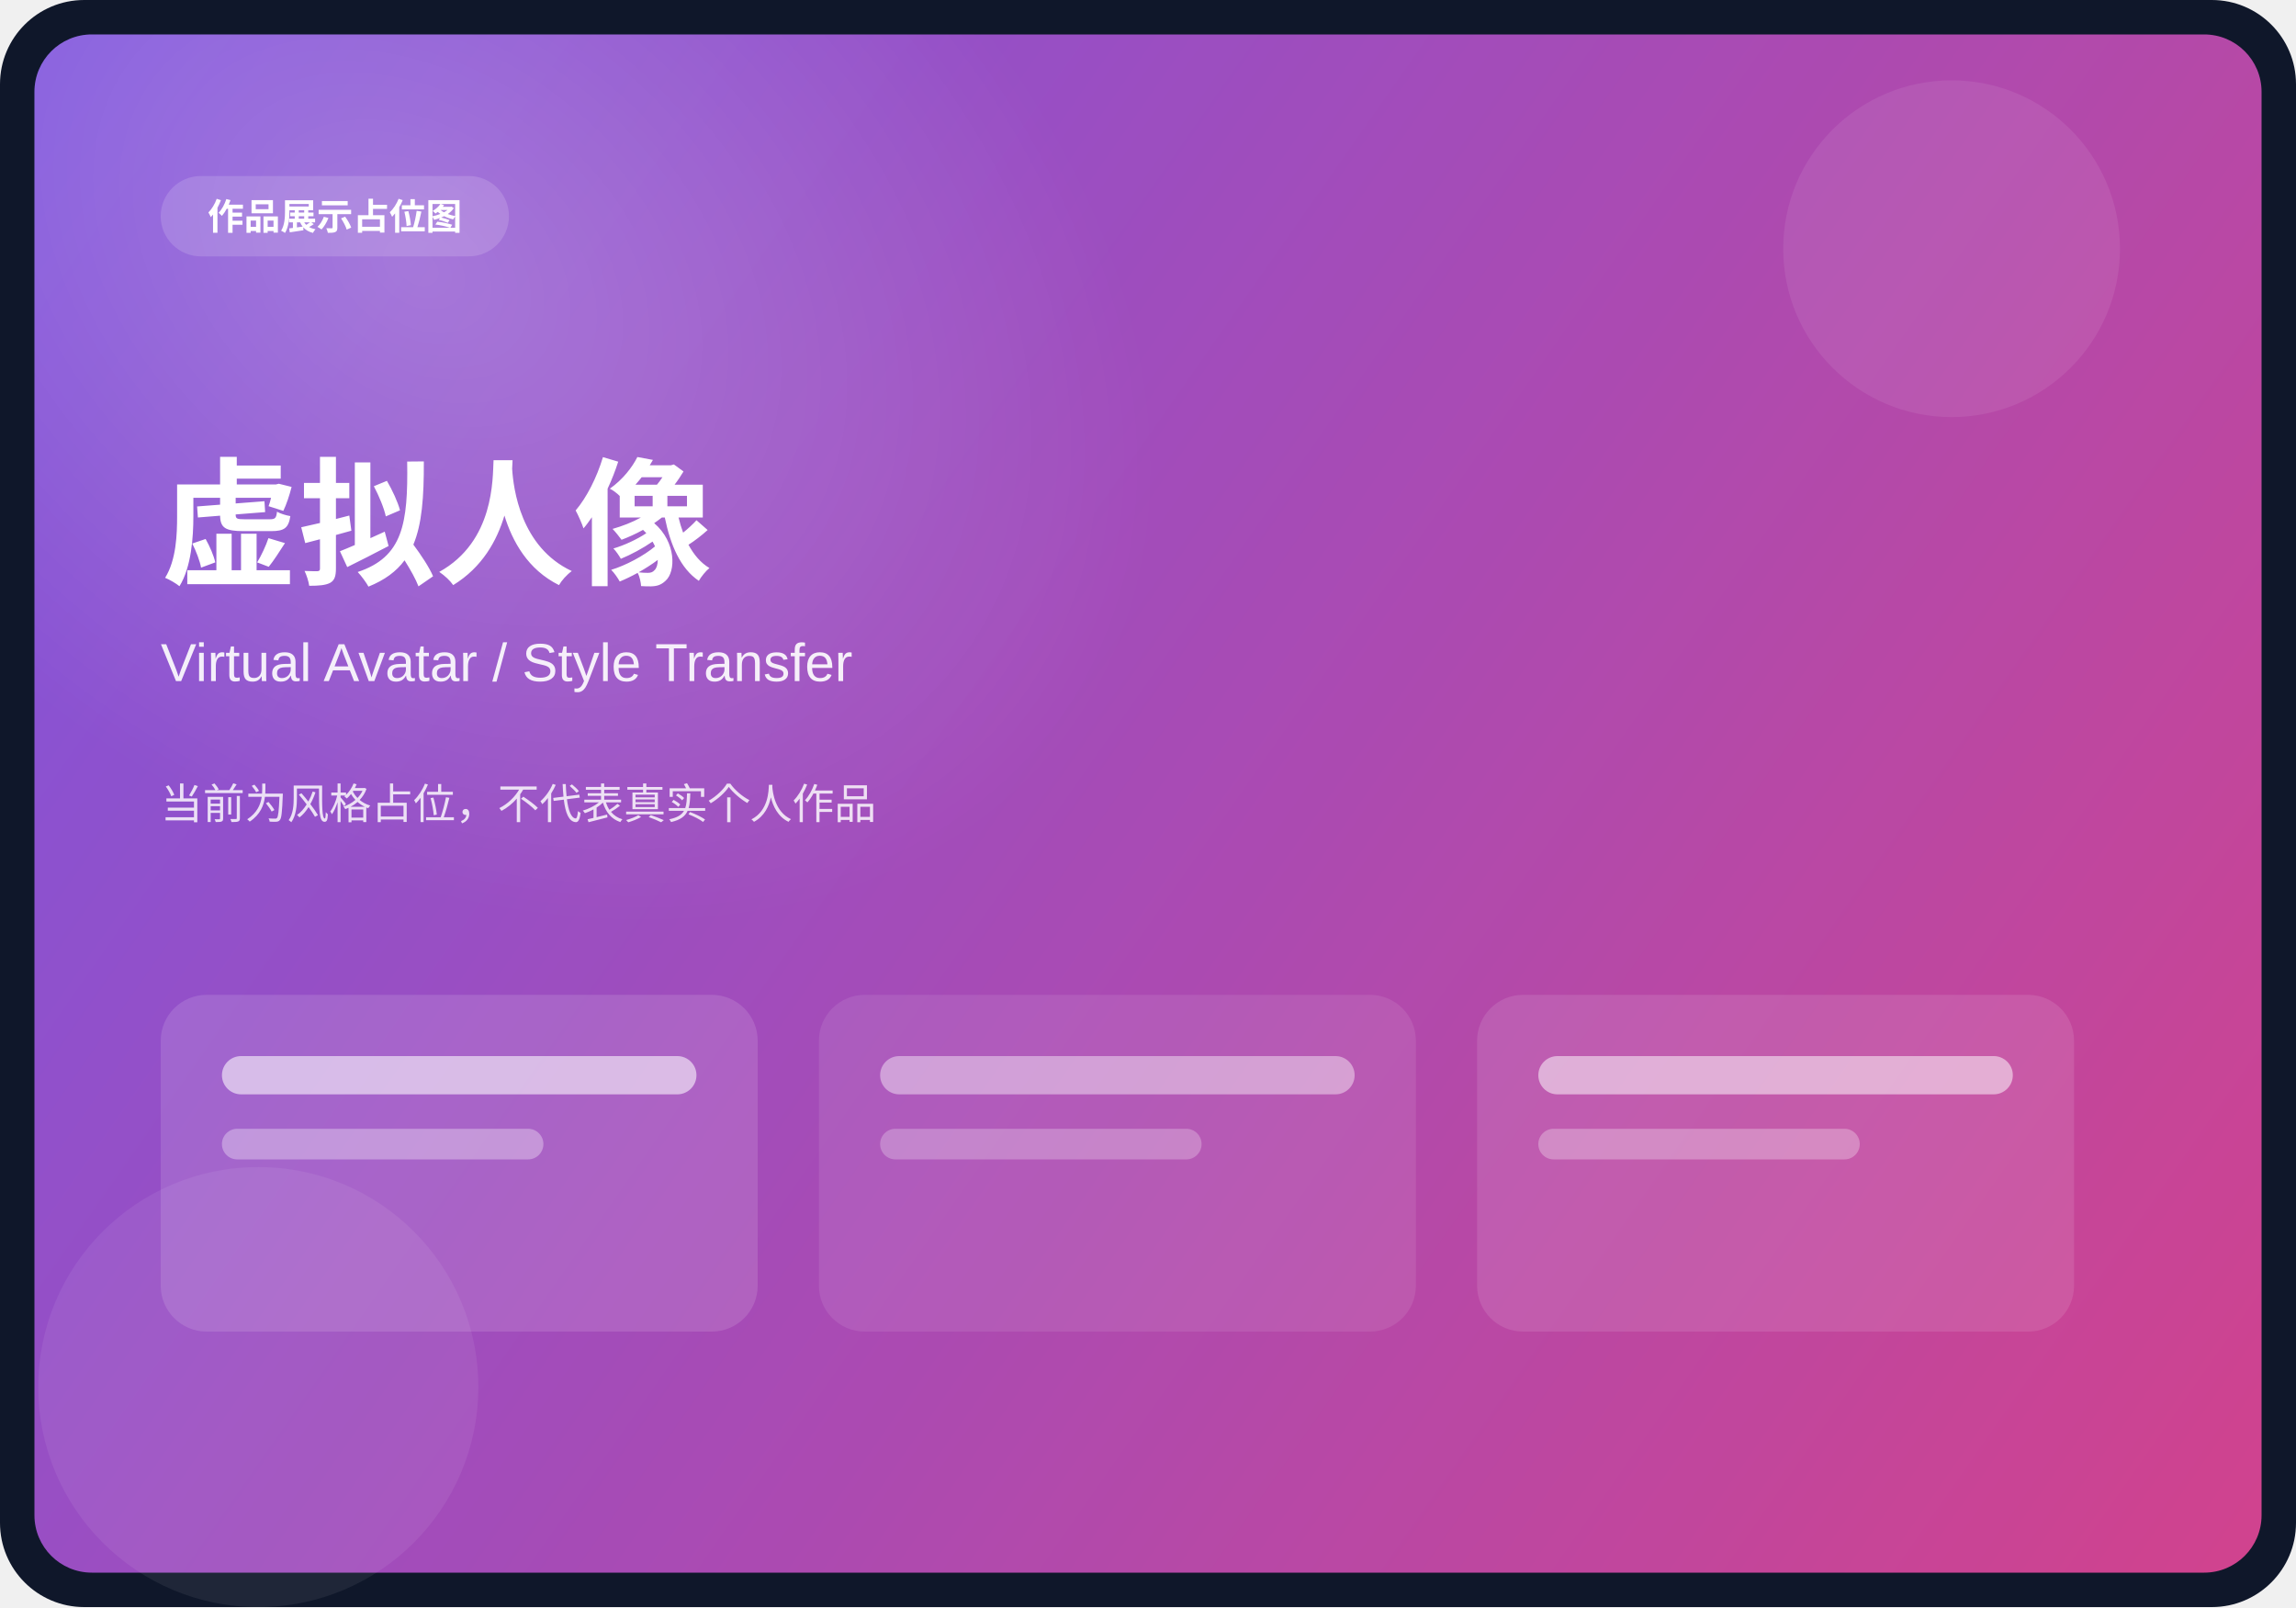
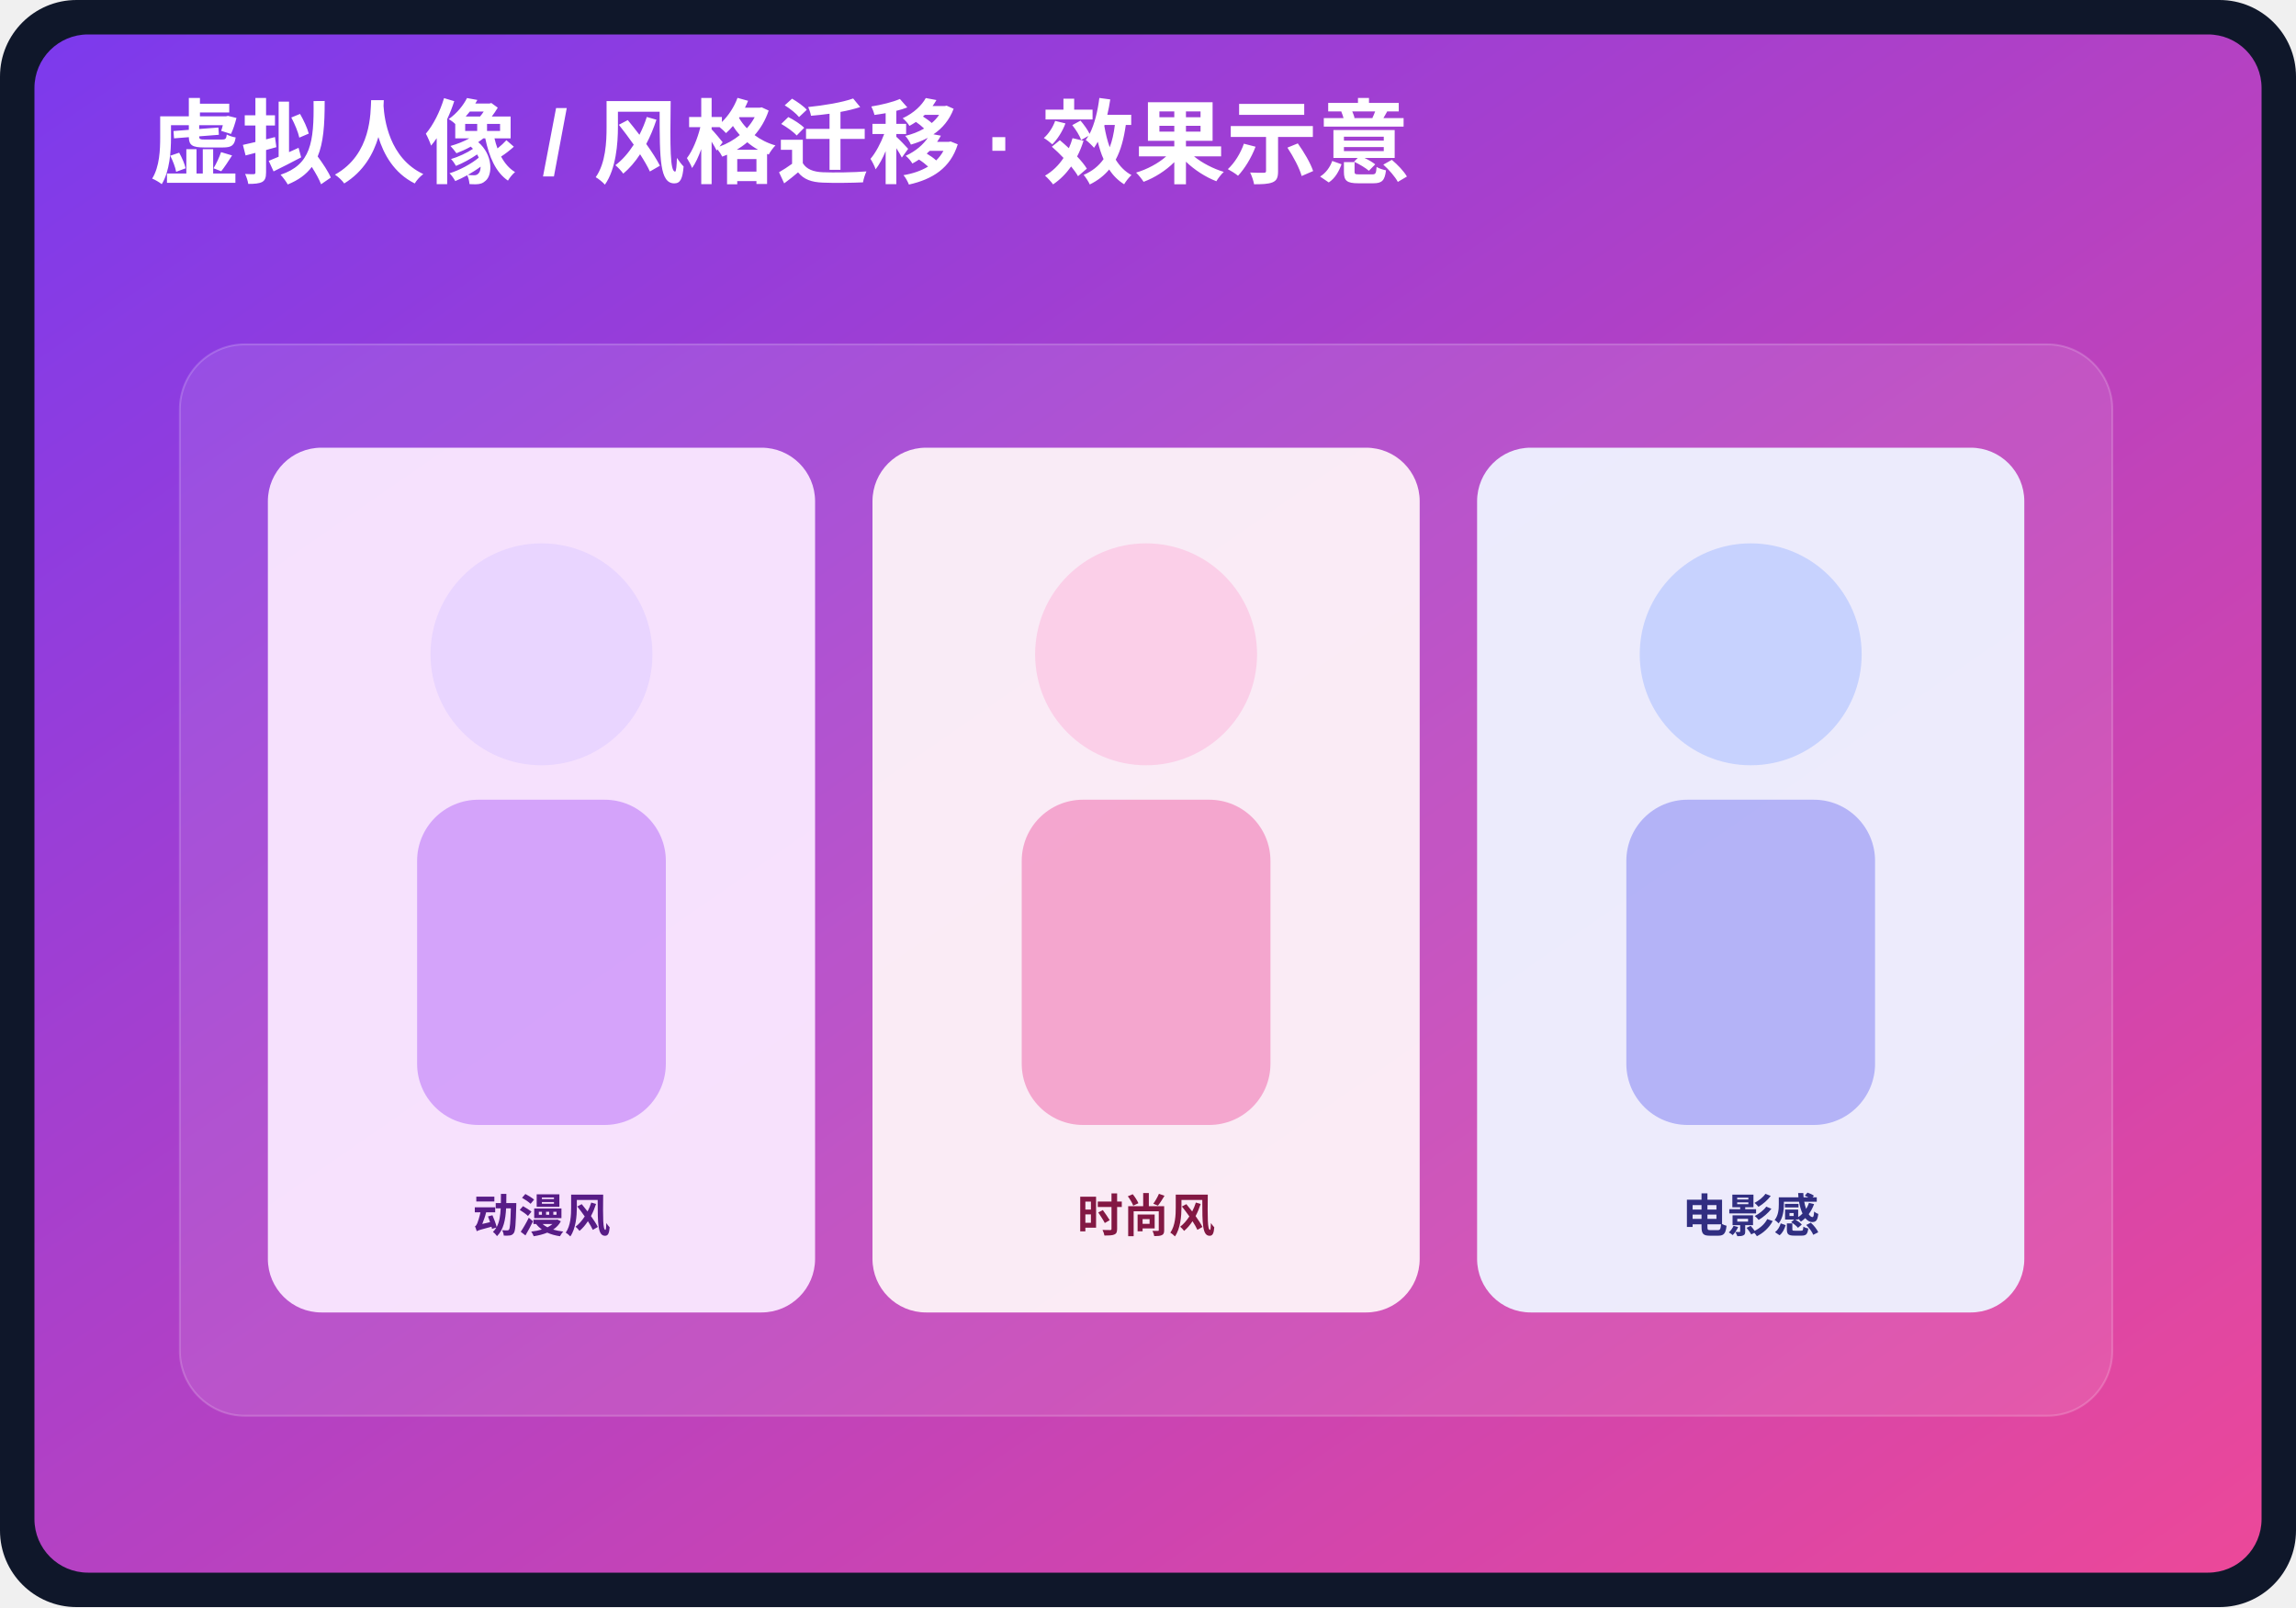
<svg xmlns="http://www.w3.org/2000/svg" width="1200" height="840" viewBox="0 0 1200 840" fill="none">
  <defs>
-     <linearGradient id="g" x1="0" y1="0" x2="1200" y2="840" gradientUnits="userSpaceOnUse">
-       <stop stop-color="#8b5cf6" />
+     <linearGradient id="bg" x1="0" y1="0" x2="1" y2="1">
+       <stop stop-color="#7c3aed" />
      <stop offset="1" stop-color="#ec4899" />
    </linearGradient>
-     <radialGradient id="r" cx="0" cy="0" r="1" gradientUnits="userSpaceOnUse" gradientTransform="translate(220 140) rotate(35) scale(420 300)">
-       <stop stop-color="white" stop-opacity="0.22" />
-       <stop offset="1" stop-color="white" stop-opacity="0" />
-     </radialGradient>
  </defs>
-   <rect width="1200" height="840" rx="44" fill="#0f172a" />
-   <rect x="18" y="18" width="1164" height="804" rx="30" fill="url(#g)" opacity="0.88" />
-   <rect x="18" y="18" width="1164" height="804" rx="30" fill="url(#r)" />
-   <circle cx="1020" cy="130" r="88" fill="white" fill-opacity="0.08" />
-   <circle cx="135" cy="725" r="115" fill="white" fill-opacity="0.07" />
-   <rect x="84" y="92" width="182" height="42" rx="21" fill="white" fill-opacity="0.15" />
-   <text x="175" y="120" text-anchor="middle" font-family="Microsoft YaHei, PingFang SC, Arial, sans-serif" font-size="19" font-weight="700" fill="white">作品展示占位图</text>
-   <text x="84" y="300" font-family="Microsoft YaHei, PingFang SC, Arial, sans-serif" font-size="72" font-weight="800" fill="white">虚拟人像</text>
-   <text x="84" y="356" font-family="Microsoft YaHei, PingFang SC, Arial, sans-serif" font-size="28" font-weight="500" fill="rgba(255,255,255,0.9)">Virtual Avatar / Style Transfer</text>
-   <text x="84" y="428" font-family="Microsoft YaHei, PingFang SC, Arial, sans-serif" font-size="22" font-weight="500" fill="rgba(255,255,255,0.82)">当前为风格占位，不代表真实个人作品</text>
-   <g opacity="0.92">
-     <rect x="84" y="520" width="312" height="176" rx="24" fill="rgba(255,255,255,0.14)" />
-     <rect x="428" y="520" width="312" height="176" rx="24" fill="rgba(255,255,255,0.10)" />
-     <rect x="772" y="520" width="312" height="176" rx="24" fill="rgba(255,255,255,0.12)" />
-     <rect x="116" y="552" width="248" height="20" rx="10" fill="rgba(255,255,255,0.62)" />
-     <rect x="460" y="552" width="248" height="20" rx="10" fill="rgba(255,255,255,0.46)" />
-     <rect x="804" y="552" width="248" height="20" rx="10" fill="rgba(255,255,255,0.56)" />
-     <rect x="116" y="590" width="168" height="16" rx="8" fill="rgba(255,255,255,0.36)" />
-     <rect x="460" y="590" width="168" height="16" rx="8" fill="rgba(255,255,255,0.28)" />
-     <rect x="804" y="590" width="168" height="16" rx="8" fill="rgba(255,255,255,0.32)" />
+   <rect width="1200" height="840" rx="40" fill="#0f172a" />
+   <rect x="18" y="18" width="1164" height="804" rx="28" fill="url(#bg)" />
+   <text x="78" y="92" fill="white" font-family="Microsoft YaHei, Arial" font-size="48" font-weight="800">虚拟人像 / 风格迁移 · 效果示意</text>
+   <g transform="translate(94,180)">
+     <rect width="1010" height="560" rx="34" fill="rgba(255,255,255,0.10)" stroke="rgba(255,255,255,0.18)" />
+     <g transform="translate(46,54)">
+       <rect width="286" height="452" rx="28" fill="#fae8ff" opacity="0.95" />
+       <circle cx="143" cy="108" r="58" fill="#e9d5ff" />
+       <rect x="78" y="184" width="130" height="170" rx="32" fill="#a855f7" opacity="0.44" />
+       <text x="143" y="410" text-anchor="middle" fill="#581c87" font-family="Microsoft YaHei, Arial" font-size="24" font-weight="700">动漫风</text>
+     </g>
+     <g transform="translate(362,54)">
+       <rect width="286" height="452" rx="28" fill="#fdf2f8" opacity="0.95" />
+       <circle cx="143" cy="108" r="58" fill="#fbcfe8" />
+       <rect x="78" y="184" width="130" height="170" rx="32" fill="#ec4899" opacity="0.42" />
+       <text x="143" y="410" text-anchor="middle" fill="#831843" font-family="Microsoft YaHei, Arial" font-size="24" font-weight="700">时尚风</text>
+     </g>
+     <g transform="translate(678,54)">
+       <rect width="286" height="452" rx="28" fill="#eef2ff" opacity="0.95" />
+       <circle cx="143" cy="108" r="58" fill="#c7d2fe" />
+       <rect x="78" y="184" width="130" height="170" rx="32" fill="#6366f1" opacity="0.42" />
+       <text x="143" y="410" text-anchor="middle" fill="#312e81" font-family="Microsoft YaHei, Arial" font-size="24" font-weight="700">电影感</text>
+     </g>
  </g>
</svg>
